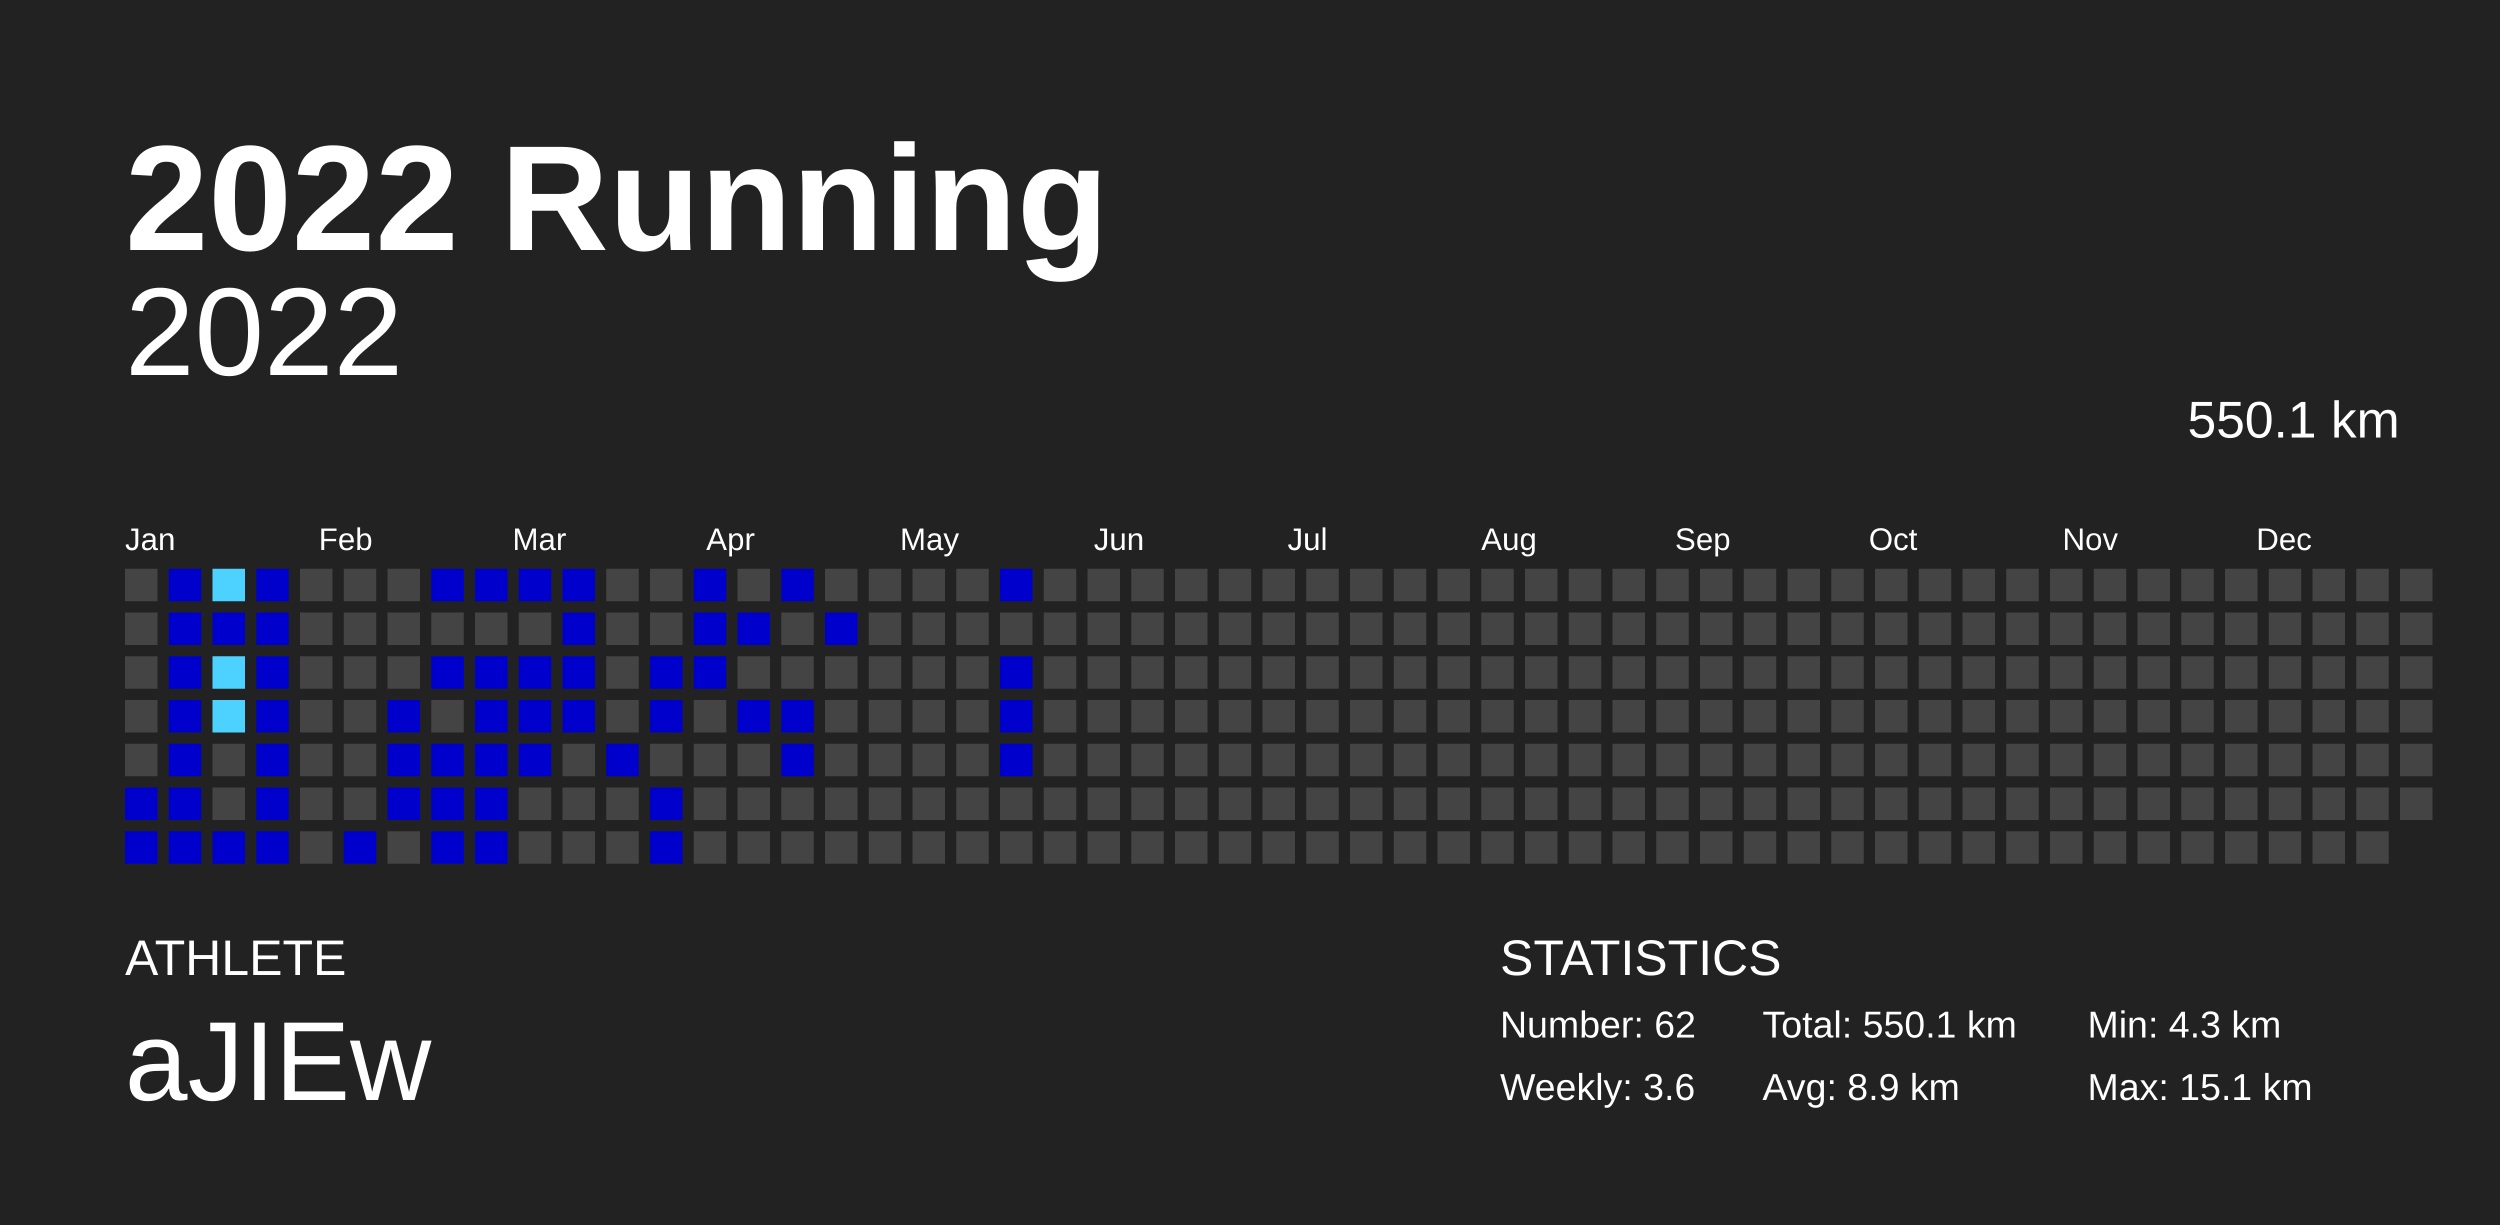
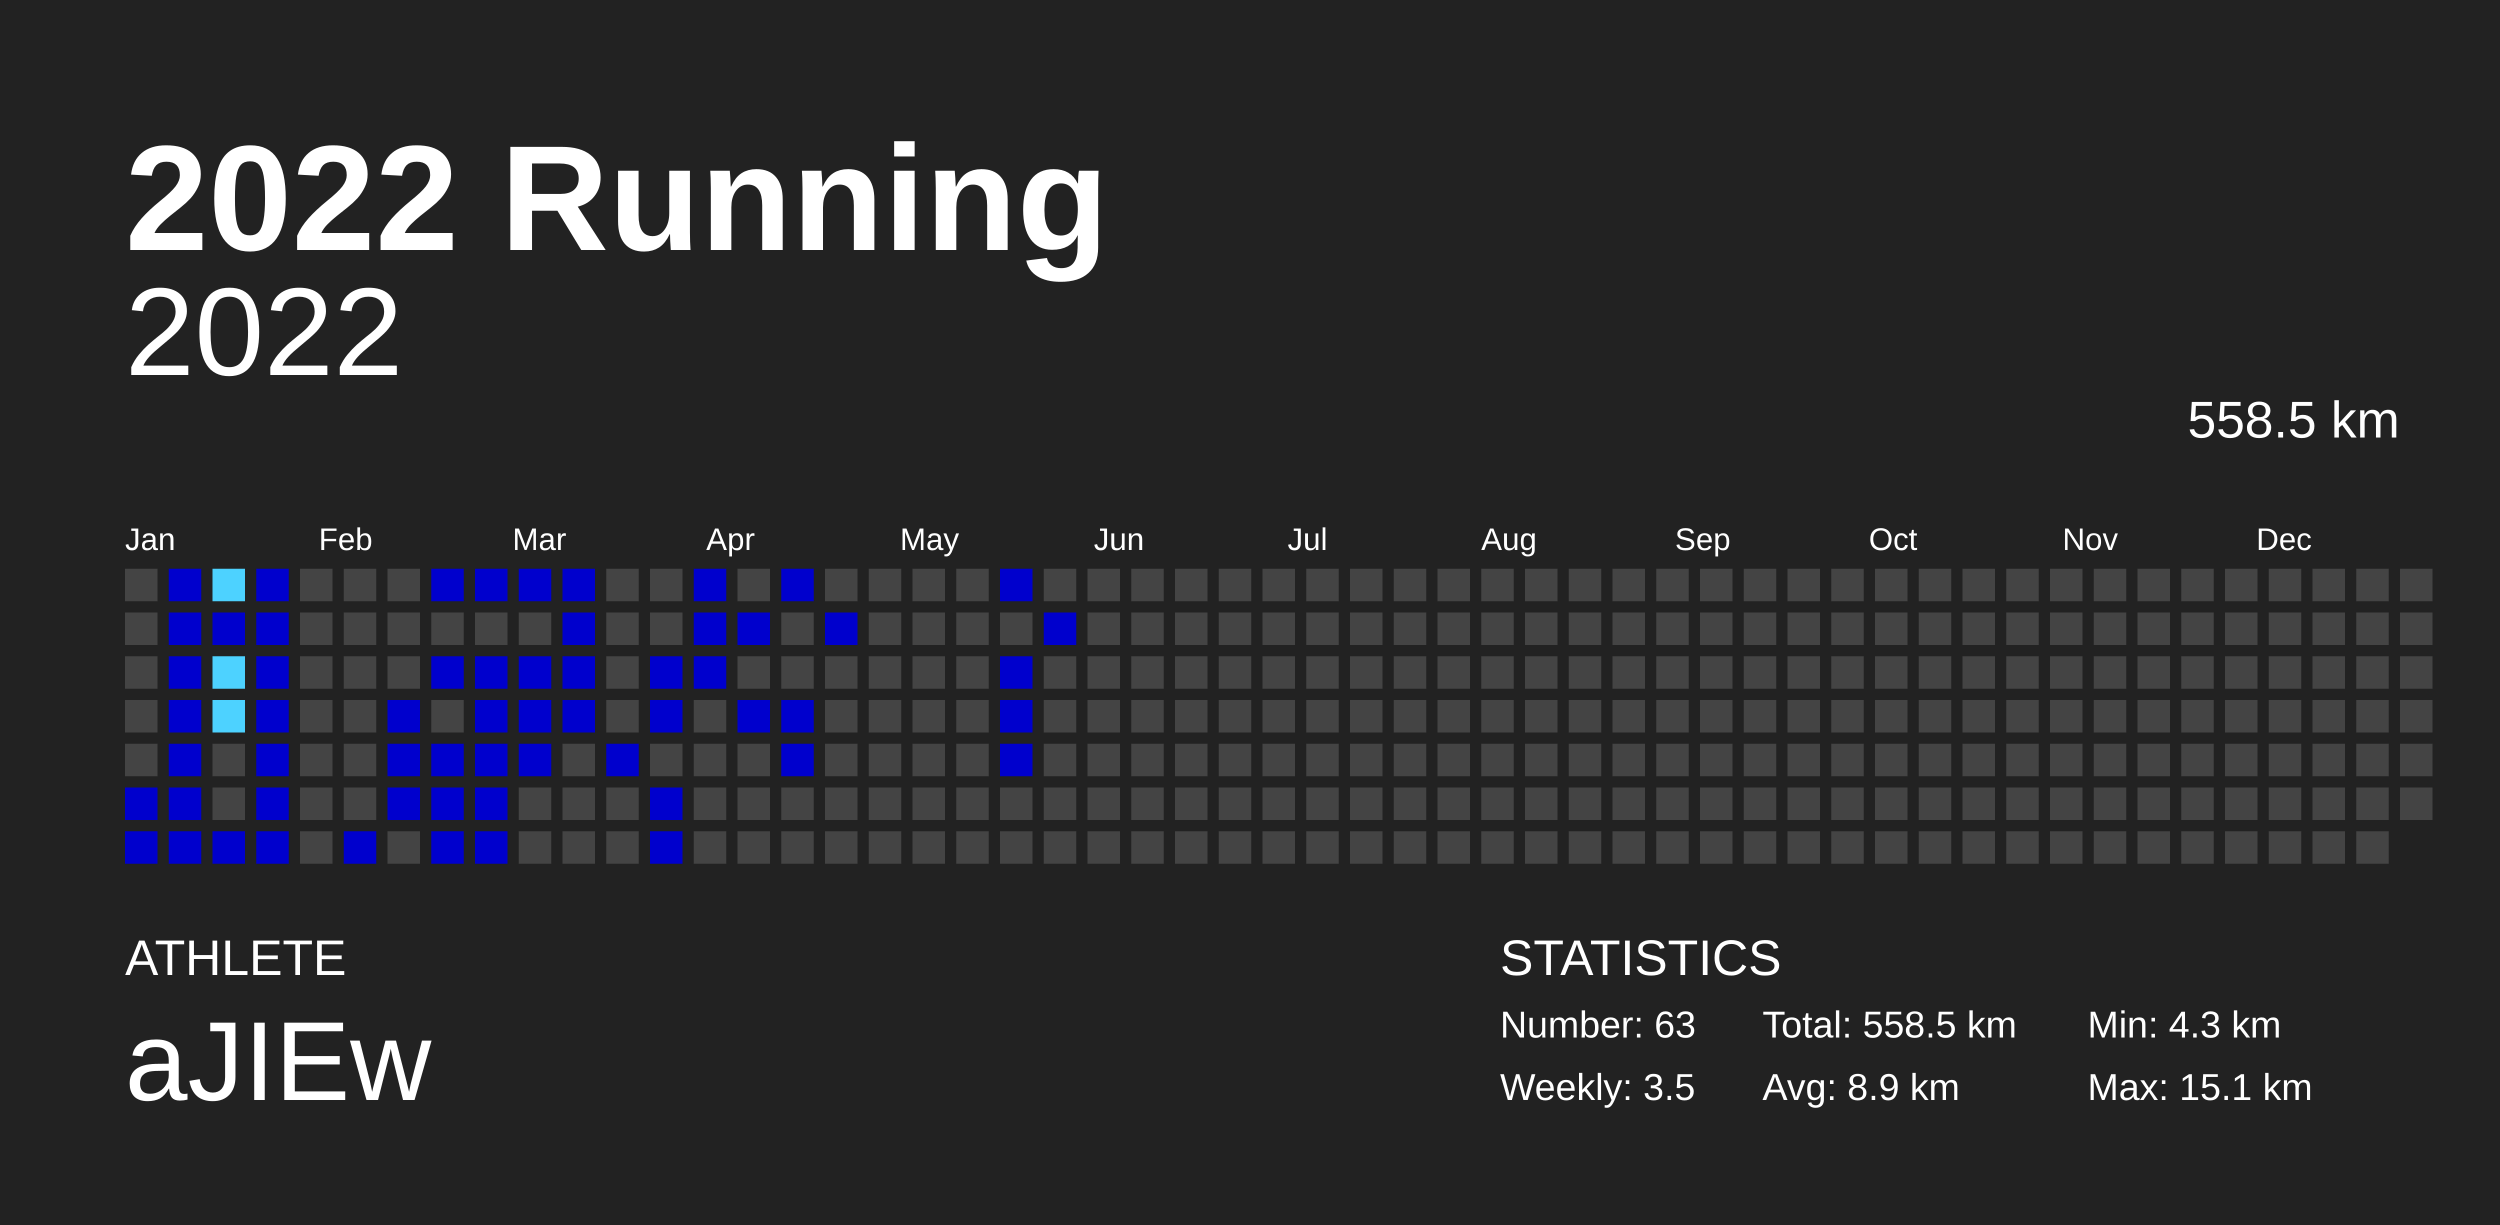
<svg xmlns="http://www.w3.org/2000/svg" baseProfile="full" height="98mm" version="1.1" viewBox="0,0,200,98" width="200mm">
  <defs />
  <rect fill="#222222" height="98" width="200" x="0" y="0" />
  <text fill="#FFFFFF" style="font-size:12px; font-family:Arial; font-weight:bold;" x="10" y="20">2022 Running</text>
  <text fill="#FFFFFF" style="font-size:4px; font-family:Arial" x="10" y="78">ATHLETE</text>
  <text fill="#FFFFFF" style="font-size:9px; font-family:Arial" x="10" y="88">aJIEw</text>
  <text fill="#FFFFFF" style="font-size:4px; font-family:Arial" x="120" y="78">STATISTICS</text>
-   <text fill="#FFFFFF" style="font-size:3px; font-family:Arial" x="120" y="83">Number: 62</text>
-   <text fill="#FFFFFF" style="font-size:3px; font-family:Arial" x="120" y="88">Weekly: 3.6</text>
-   <text fill="#FFFFFF" style="font-size:3px; font-family:Arial" x="141" y="83">Total: 550.1 km</text>
+   <text fill="#FFFFFF" style="font-size:3px; font-family:Arial" x="120" y="83">Number: 63</text>
+   <text fill="#FFFFFF" style="font-size:3px; font-family:Arial" x="120" y="88">Weekly: 3.5</text>
+   <text fill="#FFFFFF" style="font-size:3px; font-family:Arial" x="141" y="83">Total: 558.5 km</text>
  <text fill="#FFFFFF" style="font-size:3px; font-family:Arial" x="141" y="88">Avg: 8.9 km</text>
  <text fill="#FFFFFF" style="font-size:3px; font-family:Arial" x="167" y="83">Min: 4.3 km</text>
  <text fill="#FFFFFF" style="font-size:3px; font-family:Arial" x="167" y="88">Max: 15.1 km</text>
  <text alignment-baseline="hanging" fill="#FFFFFF" style="font-size:10.0px; font-family:Arial;" x="10" y="30">2022</text>
-   <text alignment-baseline="hanging" fill="#FFFFFF" style="font-size:4.125px; font-family:Arial;" x="175" y="35">550.1 km</text>
+   <text alignment-baseline="hanging" fill="#FFFFFF" style="font-size:4.125px; font-family:Arial;" x="175" y="35">558.5 km</text>
  <text fill="#FFFFFF" style="font-size:2.5px; font-family:Arial" x="10.0" y="44">Jan</text>
  <text fill="#FFFFFF" style="font-size:2.5px; font-family:Arial" x="25.5" y="44">Feb</text>
  <text fill="#FFFFFF" style="font-size:2.5px; font-family:Arial" x="41.0" y="44">Mar</text>
  <text fill="#FFFFFF" style="font-size:2.5px; font-family:Arial" x="56.5" y="44">Apr</text>
  <text fill="#FFFFFF" style="font-size:2.5px; font-family:Arial" x="72.0" y="44">May</text>
  <text fill="#FFFFFF" style="font-size:2.5px; font-family:Arial" x="87.5" y="44">Jun</text>
  <text fill="#FFFFFF" style="font-size:2.5px; font-family:Arial" x="103.0" y="44">Jul</text>
  <text fill="#FFFFFF" style="font-size:2.5px; font-family:Arial" x="118.5" y="44">Aug</text>
  <text fill="#FFFFFF" style="font-size:2.5px; font-family:Arial" x="134.0" y="44">Sep</text>
  <text fill="#FFFFFF" style="font-size:2.5px; font-family:Arial" x="149.5" y="44">Oct</text>
  <text fill="#FFFFFF" style="font-size:2.5px; font-family:Arial" x="165.0" y="44">Nov</text>
  <text fill="#FFFFFF" style="font-size:2.5px; font-family:Arial" x="180.5" y="44">Dec</text>
  <rect fill="#444444" height="2.6" width="2.6" x="10.0" y="45.5" />
  <rect fill="#444444" height="2.6" width="2.6" x="10.0" y="49.0" />
  <rect fill="#444444" height="2.6" width="2.6" x="10.0" y="52.5" />
  <rect fill="#444444" height="2.6" width="2.6" x="10.0" y="56.0" />
  <rect fill="#444444" height="2.6" width="2.6" x="10.0" y="59.5" />
  <rect fill="mediumblue" height="2.6" width="2.6" x="10.0" y="63.0" />
  <rect fill="mediumblue" height="2.6" width="2.6" x="10.0" y="66.5" />
  <rect fill="mediumblue" height="2.6" width="2.6" x="13.5" y="45.5" />
  <rect fill="mediumblue" height="2.6" width="2.6" x="13.5" y="49.0" />
  <rect fill="mediumblue" height="2.6" width="2.6" x="13.5" y="52.5" />
  <rect fill="mediumblue" height="2.6" width="2.6" x="13.5" y="56.0" />
  <rect fill="mediumblue" height="2.6" width="2.6" x="13.5" y="59.5" />
  <rect fill="mediumblue" height="2.6" width="2.6" x="13.5" y="63.0" />
  <rect fill="mediumblue" height="2.6" width="2.6" x="13.5" y="66.5" />
  <rect fill="#4dd2ff" height="2.6" width="2.6" x="17.0" y="45.5" />
  <rect fill="mediumblue" height="2.6" width="2.6" x="17.0" y="49.0" />
  <rect fill="#4dd2ff" height="2.6" width="2.6" x="17.0" y="52.5" />
  <rect fill="#4dd2ff" height="2.6" width="2.6" x="17.0" y="56.0" />
  <rect fill="#444444" height="2.6" width="2.6" x="17.0" y="59.5" />
  <rect fill="#444444" height="2.6" width="2.6" x="17.0" y="63.0" />
  <rect fill="mediumblue" height="2.6" width="2.6" x="17.0" y="66.5" />
  <rect fill="mediumblue" height="2.6" width="2.6" x="20.5" y="45.5" />
  <rect fill="mediumblue" height="2.6" width="2.6" x="20.5" y="49.0" />
  <rect fill="mediumblue" height="2.6" width="2.6" x="20.5" y="52.5" />
  <rect fill="mediumblue" height="2.6" width="2.6" x="20.5" y="56.0" />
  <rect fill="mediumblue" height="2.6" width="2.6" x="20.5" y="59.5" />
  <rect fill="mediumblue" height="2.6" width="2.6" x="20.5" y="63.0" />
  <rect fill="mediumblue" height="2.6" width="2.6" x="20.5" y="66.5" />
  <rect fill="#444444" height="2.6" width="2.6" x="24.0" y="45.5" />
  <rect fill="#444444" height="2.6" width="2.6" x="24.0" y="49.0" />
  <rect fill="#444444" height="2.6" width="2.6" x="24.0" y="52.5" />
  <rect fill="#444444" height="2.6" width="2.6" x="24.0" y="56.0" />
  <rect fill="#444444" height="2.6" width="2.6" x="24.0" y="59.5" />
  <rect fill="#444444" height="2.6" width="2.6" x="24.0" y="63.0" />
  <rect fill="#444444" height="2.6" width="2.6" x="24.0" y="66.5" />
  <rect fill="#444444" height="2.6" width="2.6" x="27.5" y="45.5" />
  <rect fill="#444444" height="2.6" width="2.6" x="27.5" y="49.0" />
  <rect fill="#444444" height="2.6" width="2.6" x="27.5" y="52.5" />
  <rect fill="#444444" height="2.6" width="2.6" x="27.5" y="56.0" />
  <rect fill="#444444" height="2.6" width="2.6" x="27.5" y="59.5" />
  <rect fill="#444444" height="2.6" width="2.6" x="27.5" y="63.0" />
  <rect fill="mediumblue" height="2.6" width="2.6" x="27.5" y="66.5" />
  <rect fill="#444444" height="2.6" width="2.6" x="31.0" y="45.5" />
  <rect fill="#444444" height="2.6" width="2.6" x="31.0" y="49.0" />
  <rect fill="#444444" height="2.6" width="2.6" x="31.0" y="52.5" />
  <rect fill="mediumblue" height="2.6" width="2.6" x="31.0" y="56.0" />
  <rect fill="mediumblue" height="2.6" width="2.6" x="31.0" y="59.5" />
  <rect fill="mediumblue" height="2.6" width="2.6" x="31.0" y="63.0" />
  <rect fill="#444444" height="2.6" width="2.6" x="31.0" y="66.5" />
  <rect fill="mediumblue" height="2.6" width="2.6" x="34.5" y="45.5" />
  <rect fill="#444444" height="2.6" width="2.6" x="34.5" y="49.0" />
  <rect fill="mediumblue" height="2.6" width="2.6" x="34.5" y="52.5" />
  <rect fill="#444444" height="2.6" width="2.6" x="34.5" y="56.0" />
  <rect fill="mediumblue" height="2.6" width="2.6" x="34.5" y="59.5" />
  <rect fill="mediumblue" height="2.6" width="2.6" x="34.5" y="63.0" />
  <rect fill="mediumblue" height="2.6" width="2.6" x="34.5" y="66.5" />
  <rect fill="mediumblue" height="2.6" width="2.6" x="38.0" y="45.5" />
  <rect fill="#444444" height="2.6" width="2.6" x="38.0" y="49.0" />
  <rect fill="mediumblue" height="2.6" width="2.6" x="38.0" y="52.5" />
  <rect fill="mediumblue" height="2.6" width="2.6" x="38.0" y="56.0" />
  <rect fill="mediumblue" height="2.6" width="2.6" x="38.0" y="59.5" />
  <rect fill="mediumblue" height="2.6" width="2.6" x="38.0" y="63.0" />
  <rect fill="mediumblue" height="2.6" width="2.6" x="38.0" y="66.5" />
  <rect fill="mediumblue" height="2.6" width="2.6" x="41.5" y="45.5" />
  <rect fill="#444444" height="2.6" width="2.6" x="41.5" y="49.0" />
  <rect fill="mediumblue" height="2.6" width="2.6" x="41.5" y="52.5" />
  <rect fill="mediumblue" height="2.6" width="2.6" x="41.5" y="56.0" />
  <rect fill="mediumblue" height="2.6" width="2.6" x="41.5" y="59.5" />
  <rect fill="#444444" height="2.6" width="2.6" x="41.5" y="63.0" />
  <rect fill="#444444" height="2.6" width="2.6" x="41.5" y="66.5" />
  <rect fill="mediumblue" height="2.6" width="2.6" x="45.0" y="45.5" />
  <rect fill="mediumblue" height="2.6" width="2.6" x="45.0" y="49.0" />
  <rect fill="mediumblue" height="2.6" width="2.6" x="45.0" y="52.5" />
  <rect fill="mediumblue" height="2.6" width="2.6" x="45.0" y="56.0" />
  <rect fill="#444444" height="2.6" width="2.6" x="45.0" y="59.5" />
  <rect fill="#444444" height="2.6" width="2.6" x="45.0" y="63.0" />
  <rect fill="#444444" height="2.6" width="2.6" x="45.0" y="66.5" />
  <rect fill="#444444" height="2.6" width="2.6" x="48.5" y="45.5" />
  <rect fill="#444444" height="2.6" width="2.6" x="48.5" y="49.0" />
  <rect fill="#444444" height="2.6" width="2.6" x="48.5" y="52.5" />
  <rect fill="#444444" height="2.6" width="2.6" x="48.5" y="56.0" />
  <rect fill="mediumblue" height="2.6" width="2.6" x="48.5" y="59.5" />
  <rect fill="#444444" height="2.6" width="2.6" x="48.5" y="63.0" />
  <rect fill="#444444" height="2.6" width="2.6" x="48.5" y="66.5" />
  <rect fill="#444444" height="2.6" width="2.6" x="52.0" y="45.5" />
  <rect fill="#444444" height="2.6" width="2.6" x="52.0" y="49.0" />
  <rect fill="mediumblue" height="2.6" width="2.6" x="52.0" y="52.5" />
  <rect fill="mediumblue" height="2.6" width="2.6" x="52.0" y="56.0" />
  <rect fill="#444444" height="2.6" width="2.6" x="52.0" y="59.5" />
  <rect fill="mediumblue" height="2.6" width="2.6" x="52.0" y="63.0" />
  <rect fill="mediumblue" height="2.6" width="2.6" x="52.0" y="66.5" />
  <rect fill="mediumblue" height="2.6" width="2.6" x="55.5" y="45.5" />
  <rect fill="mediumblue" height="2.6" width="2.6" x="55.5" y="49.0" />
  <rect fill="mediumblue" height="2.6" width="2.6" x="55.5" y="52.5" />
  <rect fill="#444444" height="2.6" width="2.6" x="55.5" y="56.0" />
  <rect fill="#444444" height="2.6" width="2.6" x="55.5" y="59.5" />
  <rect fill="#444444" height="2.6" width="2.6" x="55.5" y="63.0" />
  <rect fill="#444444" height="2.6" width="2.6" x="55.5" y="66.5" />
  <rect fill="#444444" height="2.6" width="2.6" x="59.0" y="45.5" />
  <rect fill="mediumblue" height="2.6" width="2.6" x="59.0" y="49.0" />
  <rect fill="#444444" height="2.6" width="2.6" x="59.0" y="52.5" />
  <rect fill="mediumblue" height="2.6" width="2.6" x="59.0" y="56.0" />
  <rect fill="#444444" height="2.6" width="2.6" x="59.0" y="59.5" />
  <rect fill="#444444" height="2.6" width="2.6" x="59.0" y="63.0" />
  <rect fill="#444444" height="2.6" width="2.6" x="59.0" y="66.5" />
  <rect fill="mediumblue" height="2.6" width="2.6" x="62.5" y="45.5" />
  <rect fill="#444444" height="2.6" width="2.6" x="62.5" y="49.0" />
  <rect fill="#444444" height="2.6" width="2.6" x="62.5" y="52.5" />
  <rect fill="mediumblue" height="2.6" width="2.6" x="62.5" y="56.0" />
  <rect fill="mediumblue" height="2.6" width="2.6" x="62.5" y="59.5" />
  <rect fill="#444444" height="2.6" width="2.6" x="62.5" y="63.0" />
  <rect fill="#444444" height="2.6" width="2.6" x="62.5" y="66.5" />
  <rect fill="#444444" height="2.6" width="2.6" x="66.0" y="45.5" />
  <rect fill="mediumblue" height="2.6" width="2.6" x="66.0" y="49.0" />
  <rect fill="#444444" height="2.6" width="2.6" x="66.0" y="52.5" />
  <rect fill="#444444" height="2.6" width="2.6" x="66.0" y="56.0" />
  <rect fill="#444444" height="2.6" width="2.6" x="66.0" y="59.5" />
  <rect fill="#444444" height="2.6" width="2.6" x="66.0" y="63.0" />
  <rect fill="#444444" height="2.6" width="2.6" x="66.0" y="66.5" />
  <rect fill="#444444" height="2.6" width="2.6" x="69.5" y="45.5" />
  <rect fill="#444444" height="2.6" width="2.6" x="69.5" y="49.0" />
  <rect fill="#444444" height="2.6" width="2.6" x="69.5" y="52.5" />
  <rect fill="#444444" height="2.6" width="2.6" x="69.5" y="56.0" />
  <rect fill="#444444" height="2.6" width="2.6" x="69.5" y="59.5" />
  <rect fill="#444444" height="2.6" width="2.6" x="69.5" y="63.0" />
  <rect fill="#444444" height="2.6" width="2.6" x="69.5" y="66.5" />
  <rect fill="#444444" height="2.6" width="2.6" x="73.0" y="45.5" />
  <rect fill="#444444" height="2.6" width="2.6" x="73.0" y="49.0" />
  <rect fill="#444444" height="2.6" width="2.6" x="73.0" y="52.5" />
  <rect fill="#444444" height="2.6" width="2.6" x="73.0" y="56.0" />
  <rect fill="#444444" height="2.6" width="2.6" x="73.0" y="59.5" />
  <rect fill="#444444" height="2.6" width="2.6" x="73.0" y="63.0" />
  <rect fill="#444444" height="2.6" width="2.6" x="73.0" y="66.5" />
  <rect fill="#444444" height="2.6" width="2.6" x="76.5" y="45.5" />
  <rect fill="#444444" height="2.6" width="2.6" x="76.5" y="49.0" />
  <rect fill="#444444" height="2.6" width="2.6" x="76.5" y="52.5" />
  <rect fill="#444444" height="2.6" width="2.6" x="76.5" y="56.0" />
  <rect fill="#444444" height="2.6" width="2.6" x="76.5" y="59.5" />
  <rect fill="#444444" height="2.6" width="2.6" x="76.5" y="63.0" />
  <rect fill="#444444" height="2.6" width="2.6" x="76.5" y="66.5" />
  <rect fill="mediumblue" height="2.6" width="2.6" x="80.0" y="45.5" />
  <rect fill="#444444" height="2.6" width="2.6" x="80.0" y="49.0" />
  <rect fill="mediumblue" height="2.6" width="2.6" x="80.0" y="52.5" />
  <rect fill="mediumblue" height="2.6" width="2.6" x="80.0" y="56.0" />
  <rect fill="mediumblue" height="2.6" width="2.6" x="80.0" y="59.5" />
  <rect fill="#444444" height="2.6" width="2.6" x="80.0" y="63.0" />
  <rect fill="#444444" height="2.6" width="2.6" x="80.0" y="66.5" />
  <rect fill="#444444" height="2.6" width="2.6" x="83.5" y="45.5" />
-   <rect fill="#444444" height="2.6" width="2.6" x="83.5" y="49.0" />
+   <rect fill="mediumblue" height="2.6" width="2.6" x="83.5" y="49.0" />
  <rect fill="#444444" height="2.6" width="2.6" x="83.5" y="52.5" />
  <rect fill="#444444" height="2.6" width="2.6" x="83.5" y="56.0" />
  <rect fill="#444444" height="2.6" width="2.6" x="83.5" y="59.5" />
  <rect fill="#444444" height="2.6" width="2.6" x="83.5" y="63.0" />
  <rect fill="#444444" height="2.6" width="2.6" x="83.5" y="66.5" />
  <rect fill="#444444" height="2.6" width="2.6" x="87.0" y="45.5" />
  <rect fill="#444444" height="2.6" width="2.6" x="87.0" y="49.0" />
  <rect fill="#444444" height="2.6" width="2.6" x="87.0" y="52.5" />
  <rect fill="#444444" height="2.6" width="2.6" x="87.0" y="56.0" />
  <rect fill="#444444" height="2.6" width="2.6" x="87.0" y="59.5" />
  <rect fill="#444444" height="2.6" width="2.6" x="87.0" y="63.0" />
  <rect fill="#444444" height="2.6" width="2.6" x="87.0" y="66.5" />
  <rect fill="#444444" height="2.6" width="2.6" x="90.5" y="45.5" />
  <rect fill="#444444" height="2.6" width="2.6" x="90.5" y="49.0" />
  <rect fill="#444444" height="2.6" width="2.6" x="90.5" y="52.5" />
  <rect fill="#444444" height="2.6" width="2.6" x="90.5" y="56.0" />
  <rect fill="#444444" height="2.6" width="2.6" x="90.5" y="59.5" />
  <rect fill="#444444" height="2.6" width="2.6" x="90.5" y="63.0" />
  <rect fill="#444444" height="2.6" width="2.6" x="90.5" y="66.5" />
  <rect fill="#444444" height="2.6" width="2.6" x="94.0" y="45.5" />
  <rect fill="#444444" height="2.6" width="2.6" x="94.0" y="49.0" />
  <rect fill="#444444" height="2.6" width="2.6" x="94.0" y="52.5" />
  <rect fill="#444444" height="2.6" width="2.6" x="94.0" y="56.0" />
  <rect fill="#444444" height="2.6" width="2.6" x="94.0" y="59.5" />
  <rect fill="#444444" height="2.6" width="2.6" x="94.0" y="63.0" />
  <rect fill="#444444" height="2.6" width="2.6" x="94.0" y="66.5" />
  <rect fill="#444444" height="2.6" width="2.6" x="97.5" y="45.5" />
  <rect fill="#444444" height="2.6" width="2.6" x="97.5" y="49.0" />
  <rect fill="#444444" height="2.6" width="2.6" x="97.5" y="52.5" />
  <rect fill="#444444" height="2.6" width="2.6" x="97.5" y="56.0" />
  <rect fill="#444444" height="2.6" width="2.6" x="97.5" y="59.5" />
  <rect fill="#444444" height="2.6" width="2.6" x="97.5" y="63.0" />
  <rect fill="#444444" height="2.6" width="2.6" x="97.5" y="66.5" />
  <rect fill="#444444" height="2.6" width="2.6" x="101.0" y="45.5" />
  <rect fill="#444444" height="2.6" width="2.6" x="101.0" y="49.0" />
  <rect fill="#444444" height="2.6" width="2.6" x="101.0" y="52.5" />
  <rect fill="#444444" height="2.6" width="2.6" x="101.0" y="56.0" />
  <rect fill="#444444" height="2.6" width="2.6" x="101.0" y="59.5" />
  <rect fill="#444444" height="2.6" width="2.6" x="101.0" y="63.0" />
  <rect fill="#444444" height="2.6" width="2.6" x="101.0" y="66.5" />
  <rect fill="#444444" height="2.6" width="2.6" x="104.5" y="45.5" />
  <rect fill="#444444" height="2.6" width="2.6" x="104.5" y="49.0" />
  <rect fill="#444444" height="2.6" width="2.6" x="104.5" y="52.5" />
  <rect fill="#444444" height="2.6" width="2.6" x="104.5" y="56.0" />
  <rect fill="#444444" height="2.6" width="2.6" x="104.5" y="59.5" />
  <rect fill="#444444" height="2.6" width="2.6" x="104.5" y="63.0" />
  <rect fill="#444444" height="2.6" width="2.6" x="104.5" y="66.5" />
  <rect fill="#444444" height="2.6" width="2.6" x="108.0" y="45.5" />
  <rect fill="#444444" height="2.6" width="2.6" x="108.0" y="49.0" />
  <rect fill="#444444" height="2.6" width="2.6" x="108.0" y="52.5" />
  <rect fill="#444444" height="2.6" width="2.6" x="108.0" y="56.0" />
  <rect fill="#444444" height="2.6" width="2.6" x="108.0" y="59.5" />
  <rect fill="#444444" height="2.6" width="2.6" x="108.0" y="63.0" />
  <rect fill="#444444" height="2.6" width="2.6" x="108.0" y="66.5" />
  <rect fill="#444444" height="2.6" width="2.6" x="111.5" y="45.5" />
  <rect fill="#444444" height="2.6" width="2.6" x="111.5" y="49.0" />
  <rect fill="#444444" height="2.6" width="2.6" x="111.5" y="52.5" />
  <rect fill="#444444" height="2.6" width="2.6" x="111.5" y="56.0" />
  <rect fill="#444444" height="2.6" width="2.6" x="111.5" y="59.5" />
  <rect fill="#444444" height="2.6" width="2.6" x="111.5" y="63.0" />
  <rect fill="#444444" height="2.6" width="2.6" x="111.5" y="66.5" />
  <rect fill="#444444" height="2.6" width="2.6" x="115.0" y="45.5" />
  <rect fill="#444444" height="2.6" width="2.6" x="115.0" y="49.0" />
  <rect fill="#444444" height="2.6" width="2.6" x="115.0" y="52.5" />
  <rect fill="#444444" height="2.6" width="2.6" x="115.0" y="56.0" />
  <rect fill="#444444" height="2.6" width="2.6" x="115.0" y="59.5" />
  <rect fill="#444444" height="2.6" width="2.6" x="115.0" y="63.0" />
  <rect fill="#444444" height="2.6" width="2.6" x="115.0" y="66.5" />
  <rect fill="#444444" height="2.6" width="2.6" x="118.5" y="45.5" />
  <rect fill="#444444" height="2.6" width="2.6" x="118.5" y="49.0" />
  <rect fill="#444444" height="2.6" width="2.6" x="118.5" y="52.5" />
  <rect fill="#444444" height="2.6" width="2.6" x="118.5" y="56.0" />
  <rect fill="#444444" height="2.6" width="2.6" x="118.5" y="59.5" />
  <rect fill="#444444" height="2.6" width="2.6" x="118.5" y="63.0" />
  <rect fill="#444444" height="2.6" width="2.6" x="118.5" y="66.5" />
  <rect fill="#444444" height="2.6" width="2.6" x="122.0" y="45.5" />
  <rect fill="#444444" height="2.6" width="2.6" x="122.0" y="49.0" />
  <rect fill="#444444" height="2.6" width="2.6" x="122.0" y="52.5" />
  <rect fill="#444444" height="2.6" width="2.6" x="122.0" y="56.0" />
  <rect fill="#444444" height="2.6" width="2.6" x="122.0" y="59.5" />
  <rect fill="#444444" height="2.6" width="2.6" x="122.0" y="63.0" />
  <rect fill="#444444" height="2.6" width="2.6" x="122.0" y="66.5" />
  <rect fill="#444444" height="2.6" width="2.6" x="125.5" y="45.5" />
  <rect fill="#444444" height="2.6" width="2.6" x="125.5" y="49.0" />
  <rect fill="#444444" height="2.6" width="2.6" x="125.5" y="52.5" />
  <rect fill="#444444" height="2.6" width="2.6" x="125.5" y="56.0" />
  <rect fill="#444444" height="2.6" width="2.6" x="125.5" y="59.5" />
  <rect fill="#444444" height="2.6" width="2.6" x="125.5" y="63.0" />
  <rect fill="#444444" height="2.6" width="2.6" x="125.5" y="66.5" />
  <rect fill="#444444" height="2.6" width="2.6" x="129.0" y="45.5" />
  <rect fill="#444444" height="2.6" width="2.6" x="129.0" y="49.0" />
  <rect fill="#444444" height="2.6" width="2.6" x="129.0" y="52.5" />
  <rect fill="#444444" height="2.6" width="2.6" x="129.0" y="56.0" />
  <rect fill="#444444" height="2.6" width="2.6" x="129.0" y="59.5" />
  <rect fill="#444444" height="2.6" width="2.6" x="129.0" y="63.0" />
  <rect fill="#444444" height="2.6" width="2.6" x="129.0" y="66.5" />
  <rect fill="#444444" height="2.6" width="2.6" x="132.5" y="45.5" />
  <rect fill="#444444" height="2.6" width="2.6" x="132.5" y="49.0" />
  <rect fill="#444444" height="2.6" width="2.6" x="132.5" y="52.5" />
  <rect fill="#444444" height="2.6" width="2.6" x="132.5" y="56.0" />
  <rect fill="#444444" height="2.6" width="2.6" x="132.5" y="59.5" />
  <rect fill="#444444" height="2.6" width="2.6" x="132.5" y="63.0" />
  <rect fill="#444444" height="2.6" width="2.6" x="132.5" y="66.5" />
  <rect fill="#444444" height="2.6" width="2.6" x="136.0" y="45.5" />
  <rect fill="#444444" height="2.6" width="2.6" x="136.0" y="49.0" />
  <rect fill="#444444" height="2.6" width="2.6" x="136.0" y="52.5" />
  <rect fill="#444444" height="2.6" width="2.6" x="136.0" y="56.0" />
  <rect fill="#444444" height="2.6" width="2.6" x="136.0" y="59.5" />
  <rect fill="#444444" height="2.6" width="2.6" x="136.0" y="63.0" />
  <rect fill="#444444" height="2.6" width="2.6" x="136.0" y="66.5" />
  <rect fill="#444444" height="2.6" width="2.6" x="139.5" y="45.5" />
  <rect fill="#444444" height="2.6" width="2.6" x="139.5" y="49.0" />
  <rect fill="#444444" height="2.6" width="2.6" x="139.5" y="52.5" />
  <rect fill="#444444" height="2.6" width="2.6" x="139.5" y="56.0" />
  <rect fill="#444444" height="2.6" width="2.6" x="139.5" y="59.5" />
  <rect fill="#444444" height="2.6" width="2.6" x="139.5" y="63.0" />
  <rect fill="#444444" height="2.6" width="2.6" x="139.5" y="66.5" />
  <rect fill="#444444" height="2.6" width="2.6" x="143.0" y="45.5" />
  <rect fill="#444444" height="2.6" width="2.6" x="143.0" y="49.0" />
  <rect fill="#444444" height="2.6" width="2.6" x="143.0" y="52.5" />
  <rect fill="#444444" height="2.6" width="2.6" x="143.0" y="56.0" />
  <rect fill="#444444" height="2.6" width="2.6" x="143.0" y="59.5" />
  <rect fill="#444444" height="2.6" width="2.6" x="143.0" y="63.0" />
  <rect fill="#444444" height="2.6" width="2.6" x="143.0" y="66.5" />
  <rect fill="#444444" height="2.6" width="2.6" x="146.5" y="45.5" />
  <rect fill="#444444" height="2.6" width="2.6" x="146.5" y="49.0" />
  <rect fill="#444444" height="2.6" width="2.6" x="146.5" y="52.5" />
  <rect fill="#444444" height="2.6" width="2.6" x="146.5" y="56.0" />
  <rect fill="#444444" height="2.6" width="2.6" x="146.5" y="59.5" />
  <rect fill="#444444" height="2.6" width="2.6" x="146.5" y="63.0" />
  <rect fill="#444444" height="2.6" width="2.6" x="146.5" y="66.5" />
  <rect fill="#444444" height="2.6" width="2.6" x="150.0" y="45.5" />
  <rect fill="#444444" height="2.6" width="2.6" x="150.0" y="49.0" />
  <rect fill="#444444" height="2.6" width="2.6" x="150.0" y="52.5" />
  <rect fill="#444444" height="2.6" width="2.6" x="150.0" y="56.0" />
  <rect fill="#444444" height="2.6" width="2.6" x="150.0" y="59.5" />
  <rect fill="#444444" height="2.6" width="2.6" x="150.0" y="63.0" />
  <rect fill="#444444" height="2.6" width="2.6" x="150.0" y="66.5" />
  <rect fill="#444444" height="2.6" width="2.6" x="153.5" y="45.5" />
  <rect fill="#444444" height="2.6" width="2.6" x="153.5" y="49.0" />
  <rect fill="#444444" height="2.6" width="2.6" x="153.5" y="52.5" />
  <rect fill="#444444" height="2.6" width="2.6" x="153.5" y="56.0" />
  <rect fill="#444444" height="2.6" width="2.6" x="153.5" y="59.5" />
  <rect fill="#444444" height="2.6" width="2.6" x="153.5" y="63.0" />
  <rect fill="#444444" height="2.6" width="2.6" x="153.5" y="66.5" />
  <rect fill="#444444" height="2.6" width="2.6" x="157.0" y="45.5" />
  <rect fill="#444444" height="2.6" width="2.6" x="157.0" y="49.0" />
  <rect fill="#444444" height="2.6" width="2.6" x="157.0" y="52.5" />
  <rect fill="#444444" height="2.6" width="2.6" x="157.0" y="56.0" />
  <rect fill="#444444" height="2.6" width="2.6" x="157.0" y="59.5" />
  <rect fill="#444444" height="2.6" width="2.6" x="157.0" y="63.0" />
  <rect fill="#444444" height="2.6" width="2.6" x="157.0" y="66.5" />
  <rect fill="#444444" height="2.6" width="2.6" x="160.5" y="45.5" />
  <rect fill="#444444" height="2.6" width="2.6" x="160.5" y="49.0" />
  <rect fill="#444444" height="2.6" width="2.6" x="160.5" y="52.5" />
  <rect fill="#444444" height="2.6" width="2.6" x="160.5" y="56.0" />
  <rect fill="#444444" height="2.6" width="2.6" x="160.5" y="59.5" />
  <rect fill="#444444" height="2.6" width="2.6" x="160.5" y="63.0" />
  <rect fill="#444444" height="2.6" width="2.6" x="160.5" y="66.5" />
  <rect fill="#444444" height="2.6" width="2.6" x="164.0" y="45.5" />
  <rect fill="#444444" height="2.6" width="2.6" x="164.0" y="49.0" />
  <rect fill="#444444" height="2.6" width="2.6" x="164.0" y="52.5" />
  <rect fill="#444444" height="2.6" width="2.6" x="164.0" y="56.0" />
  <rect fill="#444444" height="2.6" width="2.6" x="164.0" y="59.5" />
  <rect fill="#444444" height="2.6" width="2.6" x="164.0" y="63.0" />
  <rect fill="#444444" height="2.6" width="2.6" x="164.0" y="66.5" />
  <rect fill="#444444" height="2.6" width="2.6" x="167.5" y="45.5" />
  <rect fill="#444444" height="2.6" width="2.6" x="167.5" y="49.0" />
  <rect fill="#444444" height="2.6" width="2.6" x="167.5" y="52.5" />
  <rect fill="#444444" height="2.6" width="2.6" x="167.5" y="56.0" />
  <rect fill="#444444" height="2.6" width="2.6" x="167.5" y="59.5" />
  <rect fill="#444444" height="2.6" width="2.6" x="167.5" y="63.0" />
  <rect fill="#444444" height="2.6" width="2.6" x="167.5" y="66.5" />
  <rect fill="#444444" height="2.6" width="2.6" x="171.0" y="45.5" />
  <rect fill="#444444" height="2.6" width="2.6" x="171.0" y="49.0" />
  <rect fill="#444444" height="2.6" width="2.6" x="171.0" y="52.5" />
  <rect fill="#444444" height="2.6" width="2.6" x="171.0" y="56.0" />
  <rect fill="#444444" height="2.6" width="2.6" x="171.0" y="59.5" />
  <rect fill="#444444" height="2.6" width="2.6" x="171.0" y="63.0" />
  <rect fill="#444444" height="2.6" width="2.6" x="171.0" y="66.5" />
  <rect fill="#444444" height="2.6" width="2.6" x="174.5" y="45.5" />
  <rect fill="#444444" height="2.6" width="2.6" x="174.5" y="49.0" />
  <rect fill="#444444" height="2.6" width="2.6" x="174.5" y="52.5" />
  <rect fill="#444444" height="2.6" width="2.6" x="174.5" y="56.0" />
  <rect fill="#444444" height="2.6" width="2.6" x="174.5" y="59.5" />
  <rect fill="#444444" height="2.6" width="2.6" x="174.5" y="63.0" />
  <rect fill="#444444" height="2.6" width="2.6" x="174.5" y="66.5" />
  <rect fill="#444444" height="2.6" width="2.6" x="178.0" y="45.5" />
  <rect fill="#444444" height="2.6" width="2.6" x="178.0" y="49.0" />
  <rect fill="#444444" height="2.6" width="2.6" x="178.0" y="52.5" />
  <rect fill="#444444" height="2.6" width="2.6" x="178.0" y="56.0" />
  <rect fill="#444444" height="2.6" width="2.6" x="178.0" y="59.5" />
  <rect fill="#444444" height="2.6" width="2.6" x="178.0" y="63.0" />
  <rect fill="#444444" height="2.6" width="2.6" x="178.0" y="66.5" />
  <rect fill="#444444" height="2.6" width="2.6" x="181.5" y="45.5" />
  <rect fill="#444444" height="2.6" width="2.6" x="181.5" y="49.0" />
  <rect fill="#444444" height="2.6" width="2.6" x="181.5" y="52.5" />
  <rect fill="#444444" height="2.6" width="2.6" x="181.5" y="56.0" />
  <rect fill="#444444" height="2.6" width="2.6" x="181.5" y="59.5" />
  <rect fill="#444444" height="2.6" width="2.6" x="181.5" y="63.0" />
  <rect fill="#444444" height="2.6" width="2.6" x="181.5" y="66.5" />
  <rect fill="#444444" height="2.6" width="2.6" x="185.0" y="45.5" />
  <rect fill="#444444" height="2.6" width="2.6" x="185.0" y="49.0" />
  <rect fill="#444444" height="2.6" width="2.6" x="185.0" y="52.5" />
  <rect fill="#444444" height="2.6" width="2.6" x="185.0" y="56.0" />
  <rect fill="#444444" height="2.6" width="2.6" x="185.0" y="59.5" />
  <rect fill="#444444" height="2.6" width="2.6" x="185.0" y="63.0" />
  <rect fill="#444444" height="2.6" width="2.6" x="185.0" y="66.5" />
  <rect fill="#444444" height="2.6" width="2.6" x="188.5" y="45.5" />
  <rect fill="#444444" height="2.6" width="2.6" x="188.5" y="49.0" />
  <rect fill="#444444" height="2.6" width="2.6" x="188.5" y="52.5" />
  <rect fill="#444444" height="2.6" width="2.6" x="188.5" y="56.0" />
  <rect fill="#444444" height="2.6" width="2.6" x="188.5" y="59.5" />
  <rect fill="#444444" height="2.6" width="2.6" x="188.5" y="63.0" />
  <rect fill="#444444" height="2.6" width="2.6" x="188.5" y="66.5" />
  <rect fill="#444444" height="2.6" width="2.6" x="192.0" y="45.5" />
  <rect fill="#444444" height="2.6" width="2.6" x="192.0" y="49.0" />
  <rect fill="#444444" height="2.6" width="2.6" x="192.0" y="52.5" />
  <rect fill="#444444" height="2.6" width="2.6" x="192.0" y="56.0" />
  <rect fill="#444444" height="2.6" width="2.6" x="192.0" y="59.5" />
  <rect fill="#444444" height="2.6" width="2.6" x="192.0" y="63.0" />
</svg>
